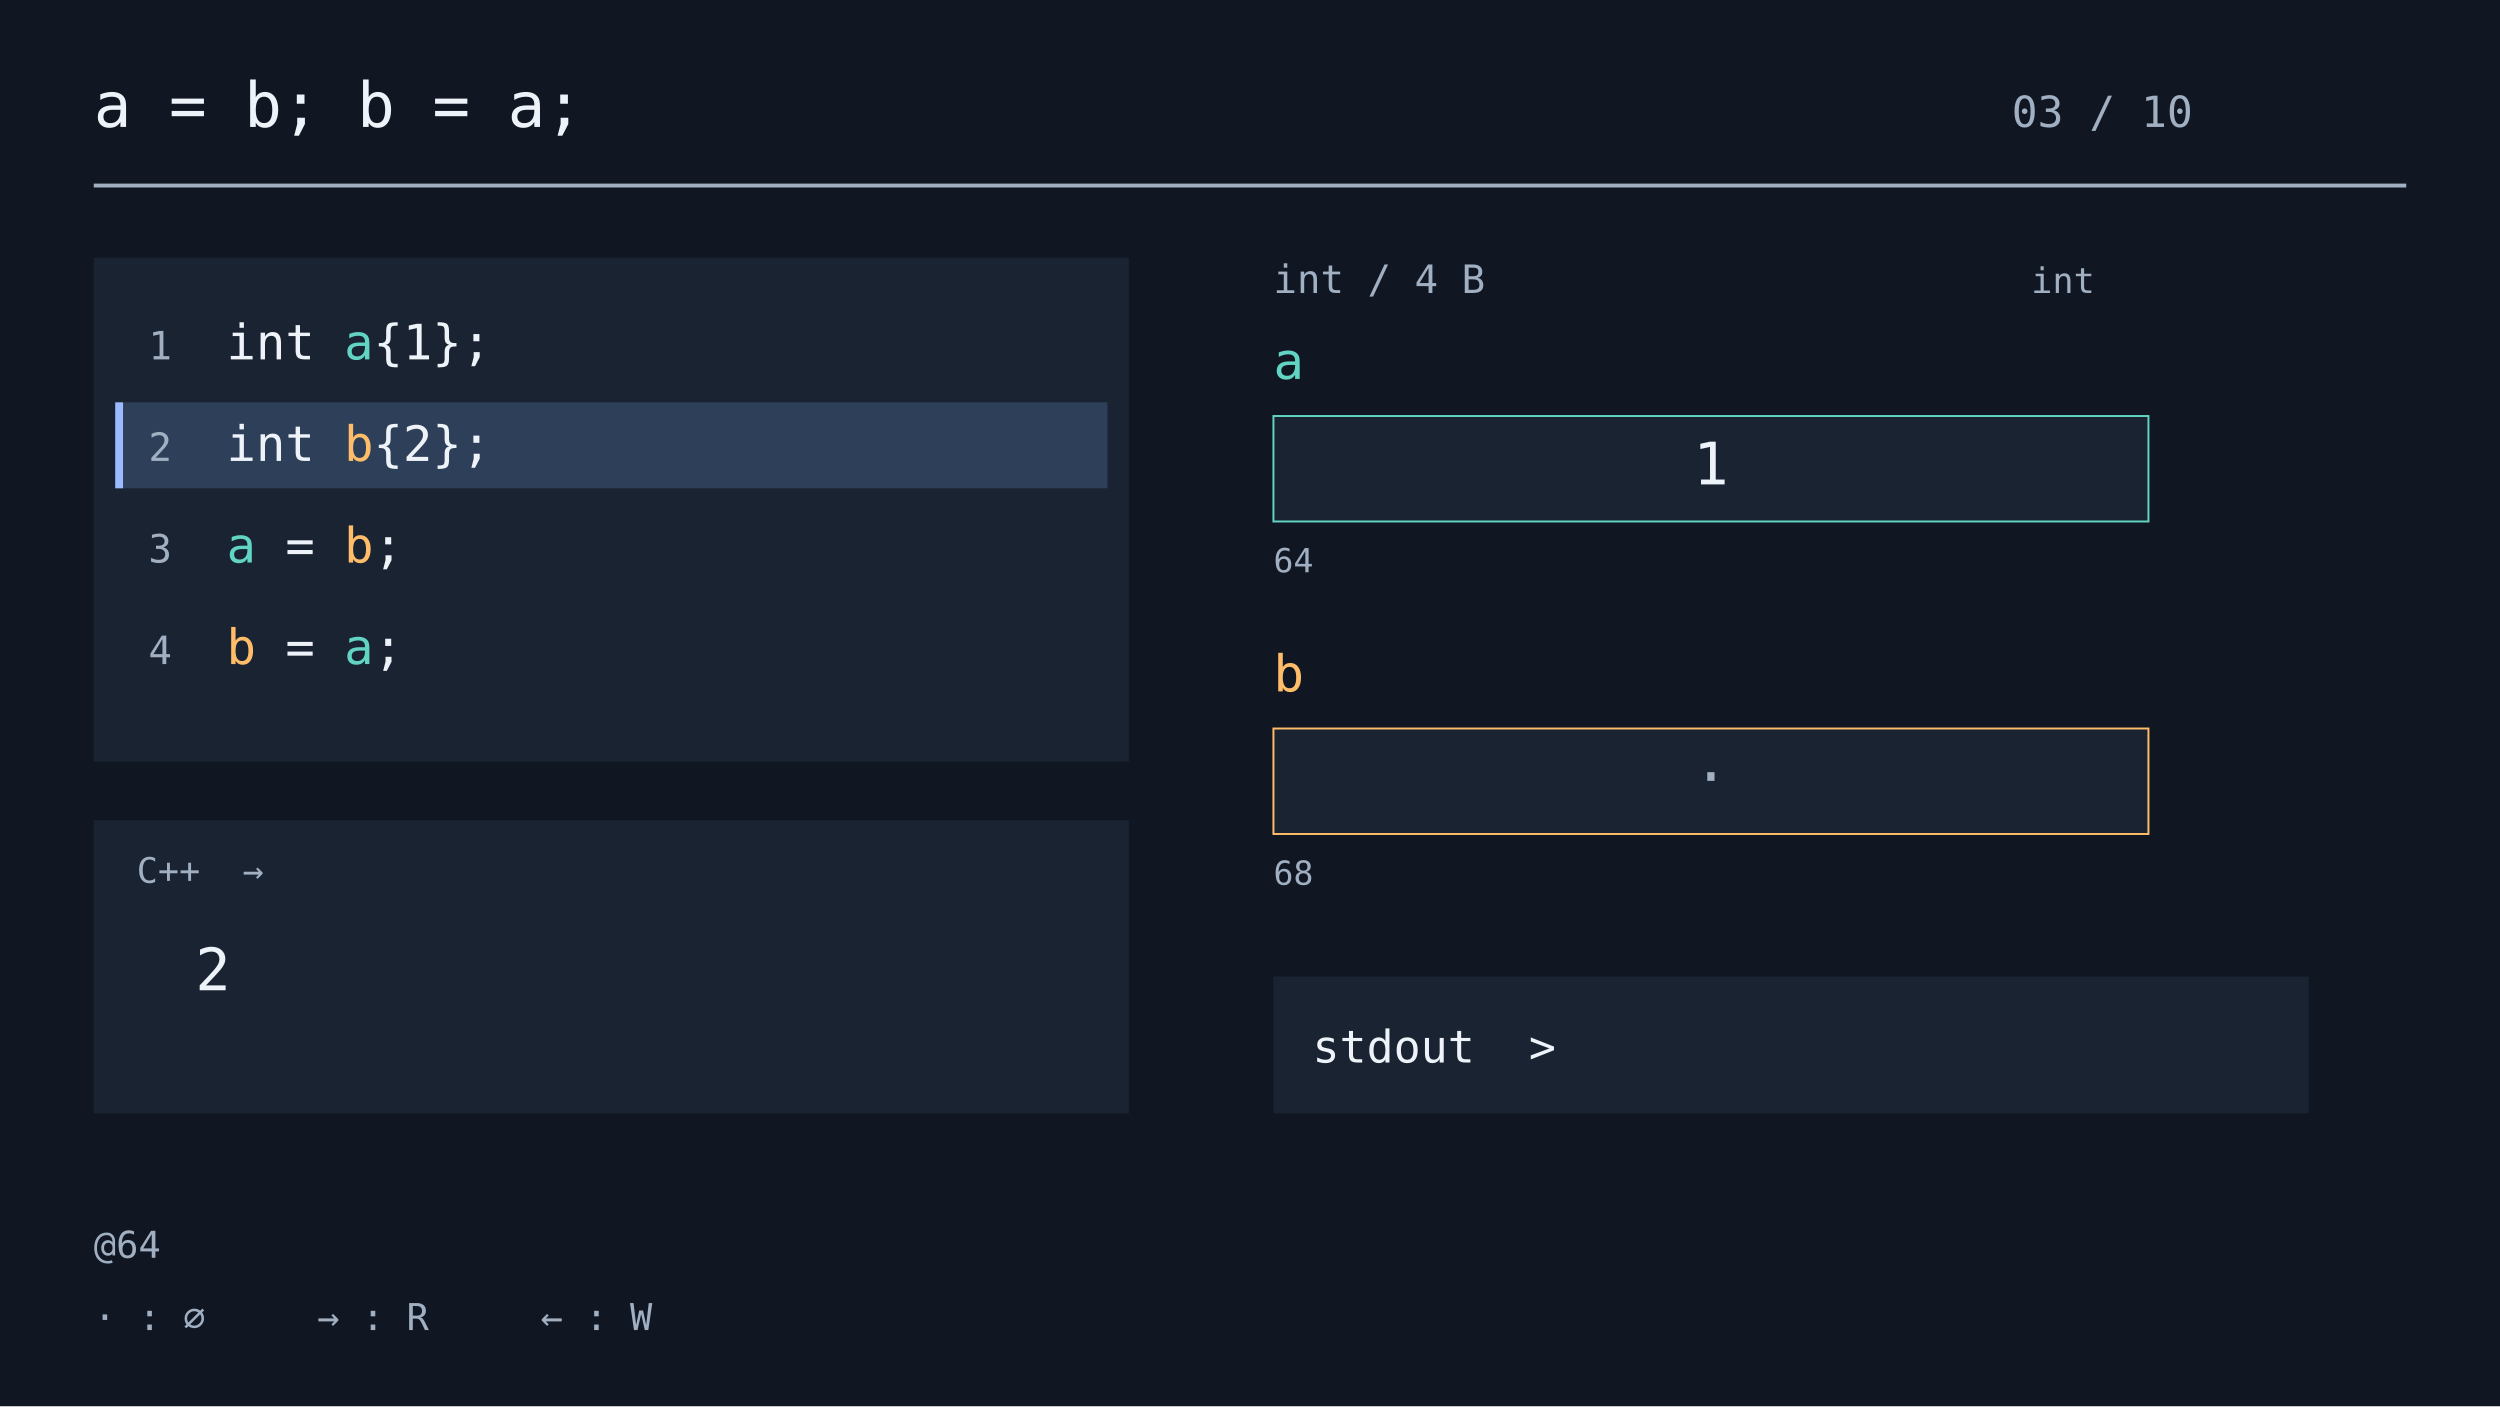
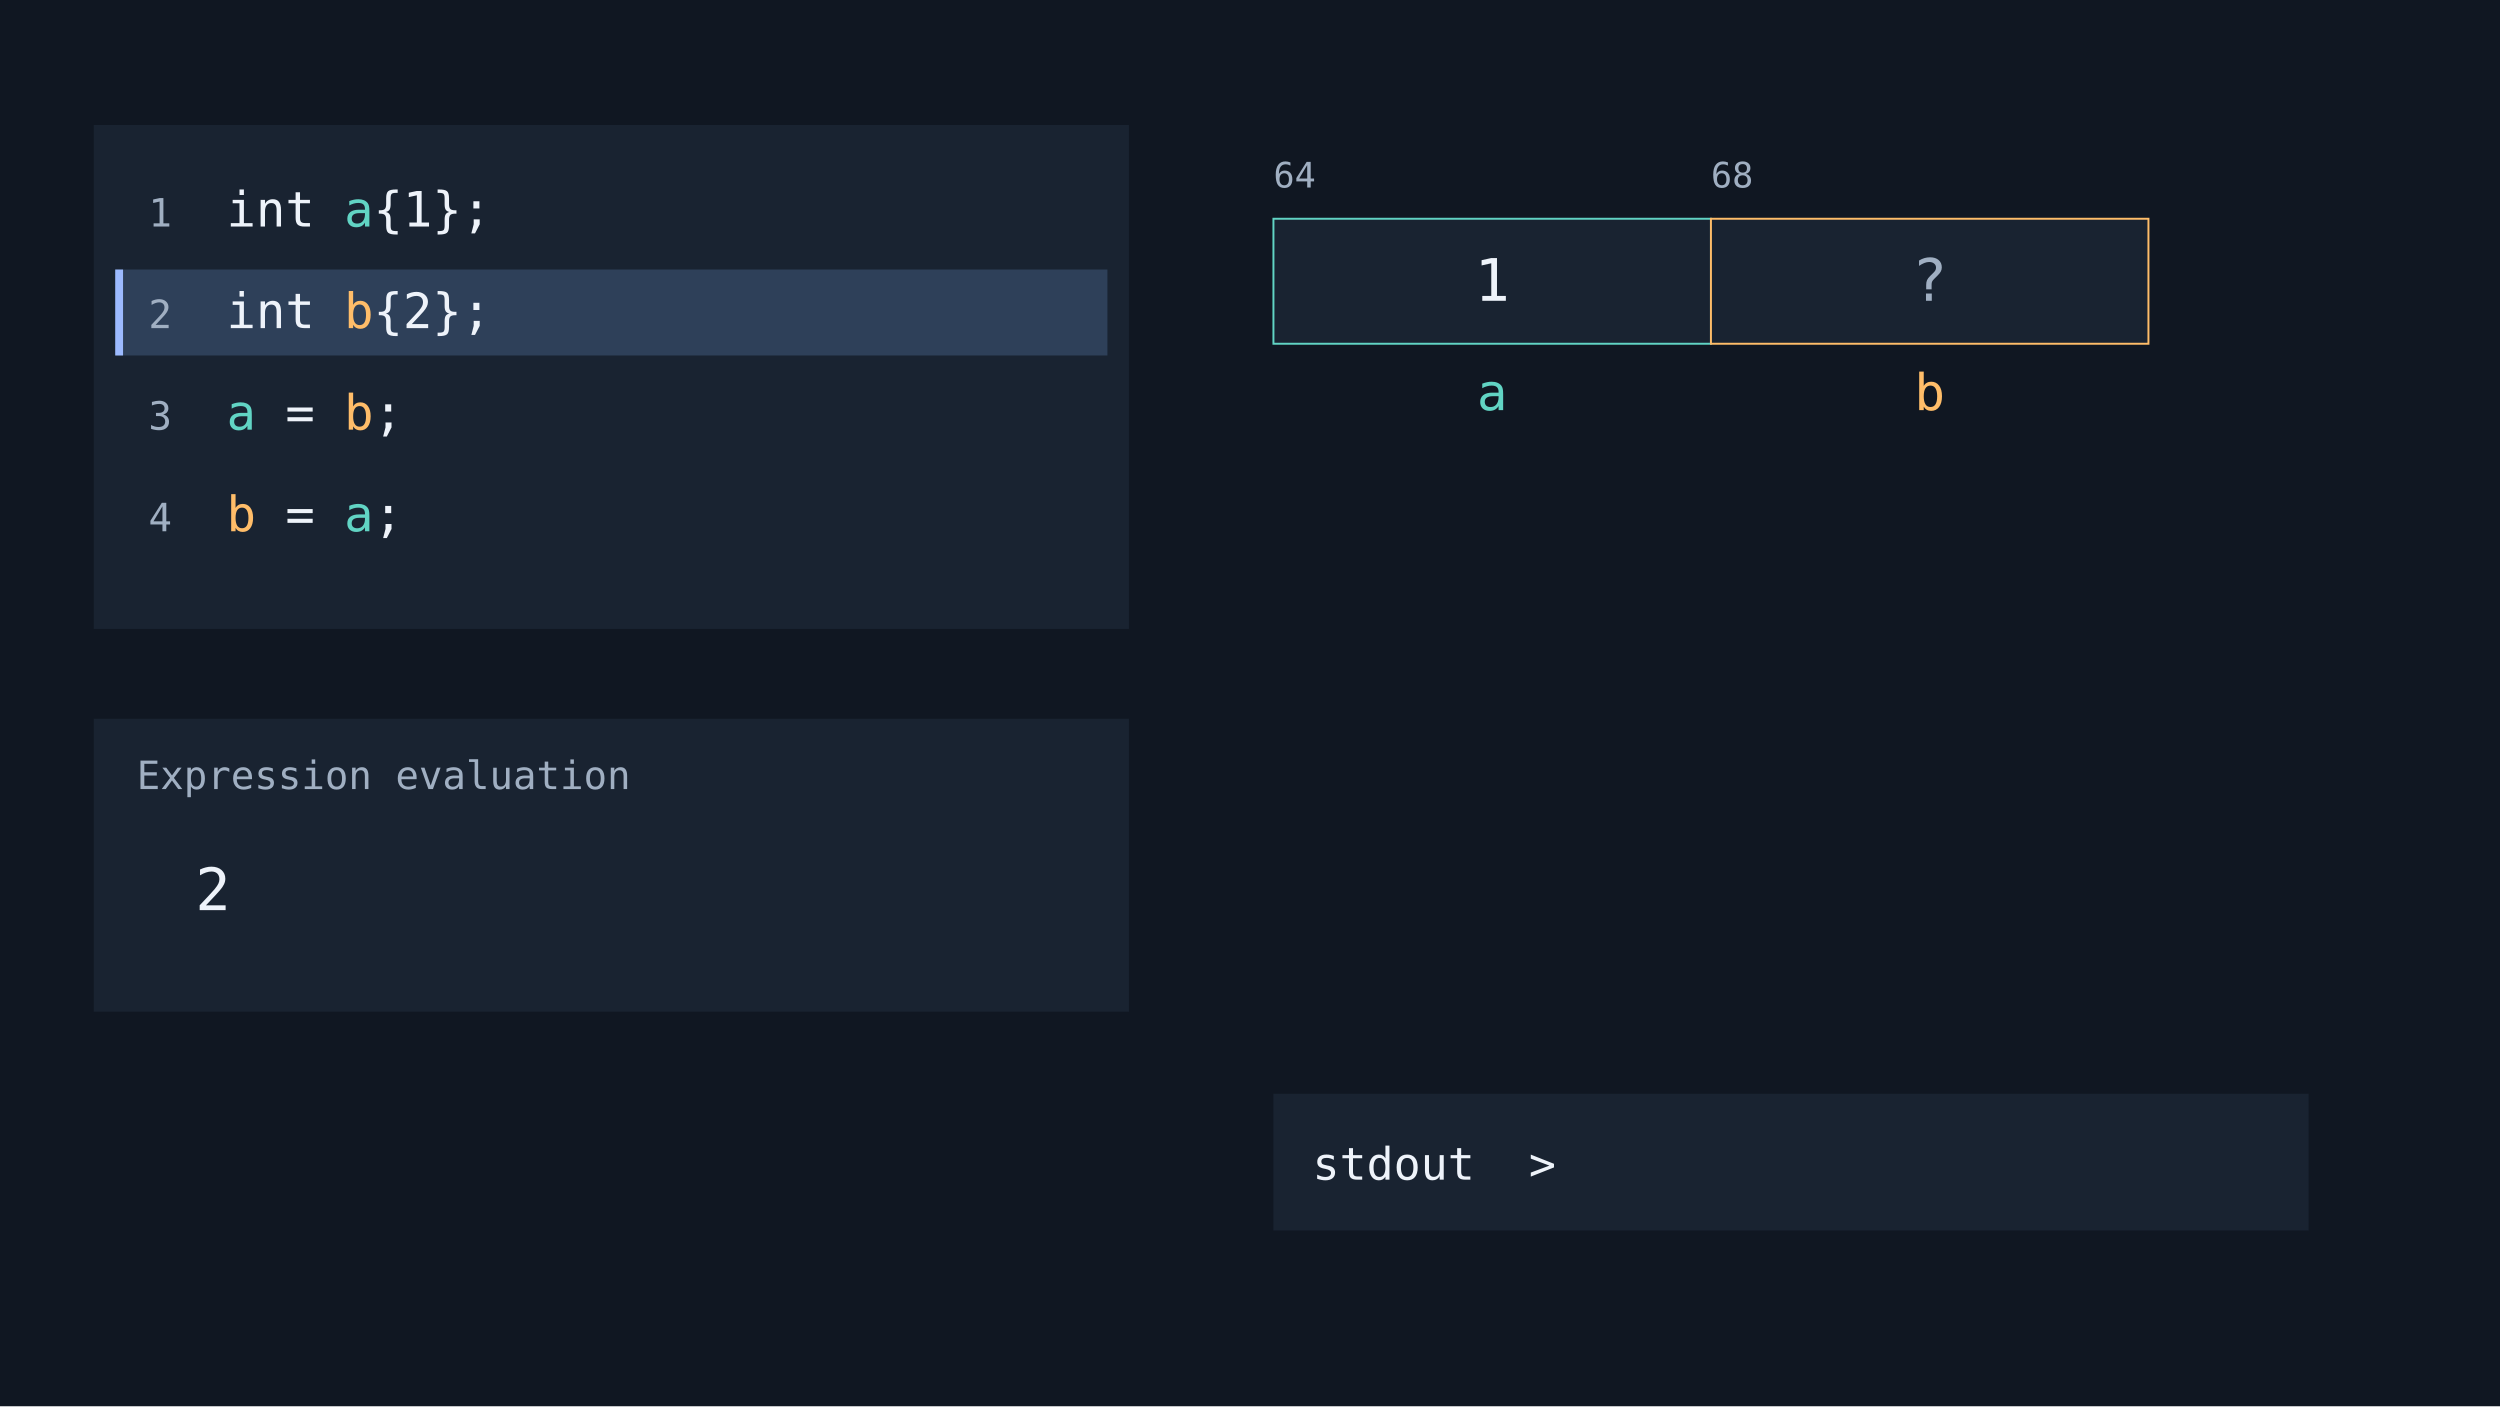
<svg xmlns="http://www.w3.org/2000/svg" viewBox="0 0 1280 720" width="1280" height="720" role="img">
  <rect x="0" y="0" width="1280" height="720" fill="#101722" stroke="none" stroke-width="1" />
-   <text x="48" y="65" font-family="DejaVu Sans Mono,monospace" font-size="32" fill="#eef3fa" xml:space="preserve">a = b; b = a;</text>
-   <text x="1030" y="65" font-family="DejaVu Sans Mono,monospace" font-size="22" fill="#a0afc2" xml:space="preserve">03 / 10</text>
-   <line x1="48" y1="95" x2="1232" y2="95" stroke="#a0afc2" stroke-width="2" />
-   <rect x="48" y="132" width="530" height="258" fill="#192331" stroke="none" stroke-width="1" />
-   <rect x="48" y="420" width="530" height="150" fill="#192331" stroke="none" stroke-width="1" />
-   <text x="70" y="452" font-family="DejaVu Sans Mono,monospace" font-size="18" fill="#a0afc2" xml:space="preserve">C++  →</text>
-   <text x="100" y="507" font-family="DejaVu Sans Mono,monospace" font-size="30" fill="#eef3fa" xml:space="preserve">2</text>
-   <text x="652" y="150" font-family="DejaVu Sans Mono,monospace" font-size="20" fill="#a0afc2" xml:space="preserve">int / 4 B</text>
-   <text x="1040" y="150" font-family="DejaVu Sans Mono,monospace" font-size="18" fill="#a0afc2" xml:space="preserve">int</text>
-   <text x="76" y="184" font-family="DejaVu Sans Mono,monospace" font-size="20" fill="#a0afc2" xml:space="preserve">1</text>
-   <text x="116" y="184" font-family="DejaVu Sans Mono,monospace" font-size="25" fill="#eef3fa" xml:space="preserve" />
-   <text x="116.0" y="184" font-family="DejaVu Sans Mono,monospace" font-size="25" fill="#eef3fa" xml:space="preserve">int</text>
-   <text x="161.15" y="184" font-family="DejaVu Sans Mono,monospace" font-size="25" fill="#eef3fa" xml:space="preserve"> </text>
-   <text x="176.2" y="184" font-family="DejaVu Sans Mono,monospace" font-size="25" fill="#61d4c4" xml:space="preserve">a</text>
-   <text x="191.25" y="184" font-family="DejaVu Sans Mono,monospace" font-size="25" fill="#eef3fa" xml:space="preserve">{1};</text>
-   <rect x="59" y="206" width="508" height="44" fill="#2e4059" stroke="none" stroke-width="1" />
-   <rect x="59" y="206" width="4" height="44" fill="#9cbaff" stroke="none" stroke-width="1" />
-   <text x="76" y="236" font-family="DejaVu Sans Mono,monospace" font-size="20" fill="#a0afc2" xml:space="preserve">2</text>
-   <text x="116" y="236" font-family="DejaVu Sans Mono,monospace" font-size="25" fill="#eef3fa" xml:space="preserve" />
-   <text x="116.0" y="236" font-family="DejaVu Sans Mono,monospace" font-size="25" fill="#eef3fa" xml:space="preserve">int</text>
-   <text x="161.15" y="236" font-family="DejaVu Sans Mono,monospace" font-size="25" fill="#eef3fa" xml:space="preserve"> </text>
-   <text x="176.2" y="236" font-family="DejaVu Sans Mono,monospace" font-size="25" fill="#ffbd69" xml:space="preserve">b</text>
-   <text x="191.25" y="236" font-family="DejaVu Sans Mono,monospace" font-size="25" fill="#eef3fa" xml:space="preserve">{2};</text>
-   <text x="76" y="288" font-family="DejaVu Sans Mono,monospace" font-size="20" fill="#a0afc2" xml:space="preserve">3</text>
-   <text x="116" y="288" font-family="DejaVu Sans Mono,monospace" font-size="25" fill="#eef3fa" xml:space="preserve" />
-   <text x="116.0" y="288" font-family="DejaVu Sans Mono,monospace" font-size="25" fill="#61d4c4" xml:space="preserve">a</text>
-   <text x="131.05" y="288" font-family="DejaVu Sans Mono,monospace" font-size="25" fill="#eef3fa" xml:space="preserve"> = </text>
-   <text x="176.2" y="288" font-family="DejaVu Sans Mono,monospace" font-size="25" fill="#ffbd69" xml:space="preserve">b</text>
-   <text x="191.25" y="288" font-family="DejaVu Sans Mono,monospace" font-size="25" fill="#eef3fa" xml:space="preserve">;</text>
-   <text x="76" y="340" font-family="DejaVu Sans Mono,monospace" font-size="20" fill="#a0afc2" xml:space="preserve">4</text>
-   <text x="116" y="340" font-family="DejaVu Sans Mono,monospace" font-size="25" fill="#eef3fa" xml:space="preserve" />
-   <text x="116.0" y="340" font-family="DejaVu Sans Mono,monospace" font-size="25" fill="#ffbd69" xml:space="preserve">b</text>
-   <text x="131.05" y="340" font-family="DejaVu Sans Mono,monospace" font-size="25" fill="#eef3fa" xml:space="preserve"> = </text>
-   <text x="176.2" y="340" font-family="DejaVu Sans Mono,monospace" font-size="25" fill="#61d4c4" xml:space="preserve">a</text>
-   <text x="191.25" y="340" font-family="DejaVu Sans Mono,monospace" font-size="25" fill="#eef3fa" xml:space="preserve">;</text>
-   <text x="652" y="194" font-family="DejaVu Sans Mono,monospace" font-size="26" fill="#61d4c4" xml:space="preserve">a</text>
-   <rect x="652" y="213" width="448" height="54" fill="#192331" stroke="#61d4c4" stroke-width="1" />
-   <text x="866.97" y="248" font-family="DejaVu Sans Mono,monospace" font-size="30" fill="#eef3fa" xml:space="preserve">1</text>
-   <text x="652" y="293" font-family="DejaVu Sans Mono,monospace" font-size="17" fill="#a0afc2" xml:space="preserve">64</text>
-   <text x="652" y="354" font-family="DejaVu Sans Mono,monospace" font-size="26" fill="#ffbd69" xml:space="preserve">b</text>
-   <rect x="652" y="373" width="448" height="54" fill="#192331" stroke="#ffbd69" stroke-width="1" />
-   <text x="866.97" y="408" font-family="DejaVu Sans Mono,monospace" font-size="30" fill="#a0afc2" xml:space="preserve">·</text>
-   <text x="652" y="453" font-family="DejaVu Sans Mono,monospace" font-size="17" fill="#a0afc2" xml:space="preserve">68</text>
-   <rect x="652" y="500" width="530" height="70" fill="#192331" stroke="none" stroke-width="1" />
-   <text x="672" y="544" font-family="DejaVu Sans Mono,monospace" font-size="23" fill="#eef3fa" xml:space="preserve">stdout  &gt; </text>
-   <text x="48" y="644" font-family="DejaVu Sans Mono,monospace" font-size="19" fill="#a0afc2" xml:space="preserve">@64</text>
-   <text x="48" y="681" font-family="DejaVu Sans Mono,monospace" font-size="19" fill="#a0afc2" xml:space="preserve">· : ∅     → : R     ← : W</text>
+   <rect x="48" y="64" width="530" height="258" fill="#192331" stroke="none" stroke-width="1" />
+   <rect x="48" y="368" width="530" height="150" fill="#192331" stroke="none" stroke-width="1" />
+   <text x="70" y="404" font-family="DejaVu Sans Mono,monospace" font-size="20" fill="#a0afc2" xml:space="preserve">Expression evaluation</text>
+   <text x="100" y="466" font-family="DejaVu Sans Mono,monospace" font-size="30" fill="#eef3fa" xml:space="preserve">2</text>
+   <text x="76" y="116" font-family="DejaVu Sans Mono,monospace" font-size="20" fill="#a0afc2" xml:space="preserve">1</text>
+   <text x="116" y="116" font-family="DejaVu Sans Mono,monospace" font-size="25" fill="#eef3fa" xml:space="preserve" />
+   <text x="116.0" y="116" font-family="DejaVu Sans Mono,monospace" font-size="25" fill="#eef3fa" xml:space="preserve">int</text>
+   <text x="161.15" y="116" font-family="DejaVu Sans Mono,monospace" font-size="25" fill="#eef3fa" xml:space="preserve"> </text>
+   <text x="176.2" y="116" font-family="DejaVu Sans Mono,monospace" font-size="25" fill="#61d4c4" xml:space="preserve">a</text>
+   <text x="191.25" y="116" font-family="DejaVu Sans Mono,monospace" font-size="25" fill="#eef3fa" xml:space="preserve">{1};</text>
+   <rect x="59" y="138" width="508" height="44" fill="#2e4059" stroke="none" stroke-width="1" />
+   <rect x="59" y="138" width="4" height="44" fill="#9cbaff" stroke="none" stroke-width="1" />
+   <text x="76" y="168" font-family="DejaVu Sans Mono,monospace" font-size="20" fill="#a0afc2" xml:space="preserve">2</text>
+   <text x="116" y="168" font-family="DejaVu Sans Mono,monospace" font-size="25" fill="#eef3fa" xml:space="preserve" />
+   <text x="116.0" y="168" font-family="DejaVu Sans Mono,monospace" font-size="25" fill="#eef3fa" xml:space="preserve">int</text>
+   <text x="161.15" y="168" font-family="DejaVu Sans Mono,monospace" font-size="25" fill="#eef3fa" xml:space="preserve"> </text>
+   <text x="176.2" y="168" font-family="DejaVu Sans Mono,monospace" font-size="25" fill="#ffbd69" xml:space="preserve">b</text>
+   <text x="191.25" y="168" font-family="DejaVu Sans Mono,monospace" font-size="25" fill="#eef3fa" xml:space="preserve">{2};</text>
+   <text x="76" y="220" font-family="DejaVu Sans Mono,monospace" font-size="20" fill="#a0afc2" xml:space="preserve">3</text>
+   <text x="116" y="220" font-family="DejaVu Sans Mono,monospace" font-size="25" fill="#eef3fa" xml:space="preserve" />
+   <text x="116.0" y="220" font-family="DejaVu Sans Mono,monospace" font-size="25" fill="#61d4c4" xml:space="preserve">a</text>
+   <text x="131.05" y="220" font-family="DejaVu Sans Mono,monospace" font-size="25" fill="#eef3fa" xml:space="preserve"> = </text>
+   <text x="176.2" y="220" font-family="DejaVu Sans Mono,monospace" font-size="25" fill="#ffbd69" xml:space="preserve">b</text>
+   <text x="191.25" y="220" font-family="DejaVu Sans Mono,monospace" font-size="25" fill="#eef3fa" xml:space="preserve">;</text>
+   <text x="76" y="272" font-family="DejaVu Sans Mono,monospace" font-size="20" fill="#a0afc2" xml:space="preserve">4</text>
+   <text x="116" y="272" font-family="DejaVu Sans Mono,monospace" font-size="25" fill="#eef3fa" xml:space="preserve" />
+   <text x="116.0" y="272" font-family="DejaVu Sans Mono,monospace" font-size="25" fill="#ffbd69" xml:space="preserve">b</text>
+   <text x="131.05" y="272" font-family="DejaVu Sans Mono,monospace" font-size="25" fill="#eef3fa" xml:space="preserve"> = </text>
+   <text x="176.2" y="272" font-family="DejaVu Sans Mono,monospace" font-size="25" fill="#61d4c4" xml:space="preserve">a</text>
+   <text x="191.25" y="272" font-family="DejaVu Sans Mono,monospace" font-size="25" fill="#eef3fa" xml:space="preserve">;</text>
+   <text x="652" y="96" font-family="DejaVu Sans Mono,monospace" font-size="18" fill="#a0afc2" xml:space="preserve">64</text>
+   <text x="756.174" y="210" font-family="DejaVu Sans Mono,monospace" font-size="26" fill="#61d4c4" xml:space="preserve">a</text>
+   <rect x="652" y="112" width="224.0" height="64" fill="#192331" stroke="#61d4c4" stroke-width="1" />
+   <text x="754.97" y="154" font-family="DejaVu Sans Mono,monospace" font-size="30" fill="#eef3fa" xml:space="preserve">1</text>
+   <text x="876.0" y="96" font-family="DejaVu Sans Mono,monospace" font-size="18" fill="#a0afc2" xml:space="preserve">68</text>
+   <text x="980.174" y="210" font-family="DejaVu Sans Mono,monospace" font-size="26" fill="#ffbd69" xml:space="preserve">b</text>
+   <rect x="876.0" y="112" width="224.0" height="64" fill="#192331" stroke="#ffbd69" stroke-width="1" />
+   <text x="978.97" y="154" font-family="DejaVu Sans Mono,monospace" font-size="30" fill="#a0afc2" xml:space="preserve">?</text>
+   <rect x="652" y="560" width="530" height="70" fill="#192331" stroke="none" stroke-width="1" />
+   <text x="672" y="604" font-family="DejaVu Sans Mono,monospace" font-size="23" fill="#eef3fa" xml:space="preserve">stdout  &gt; </text>
</svg>
